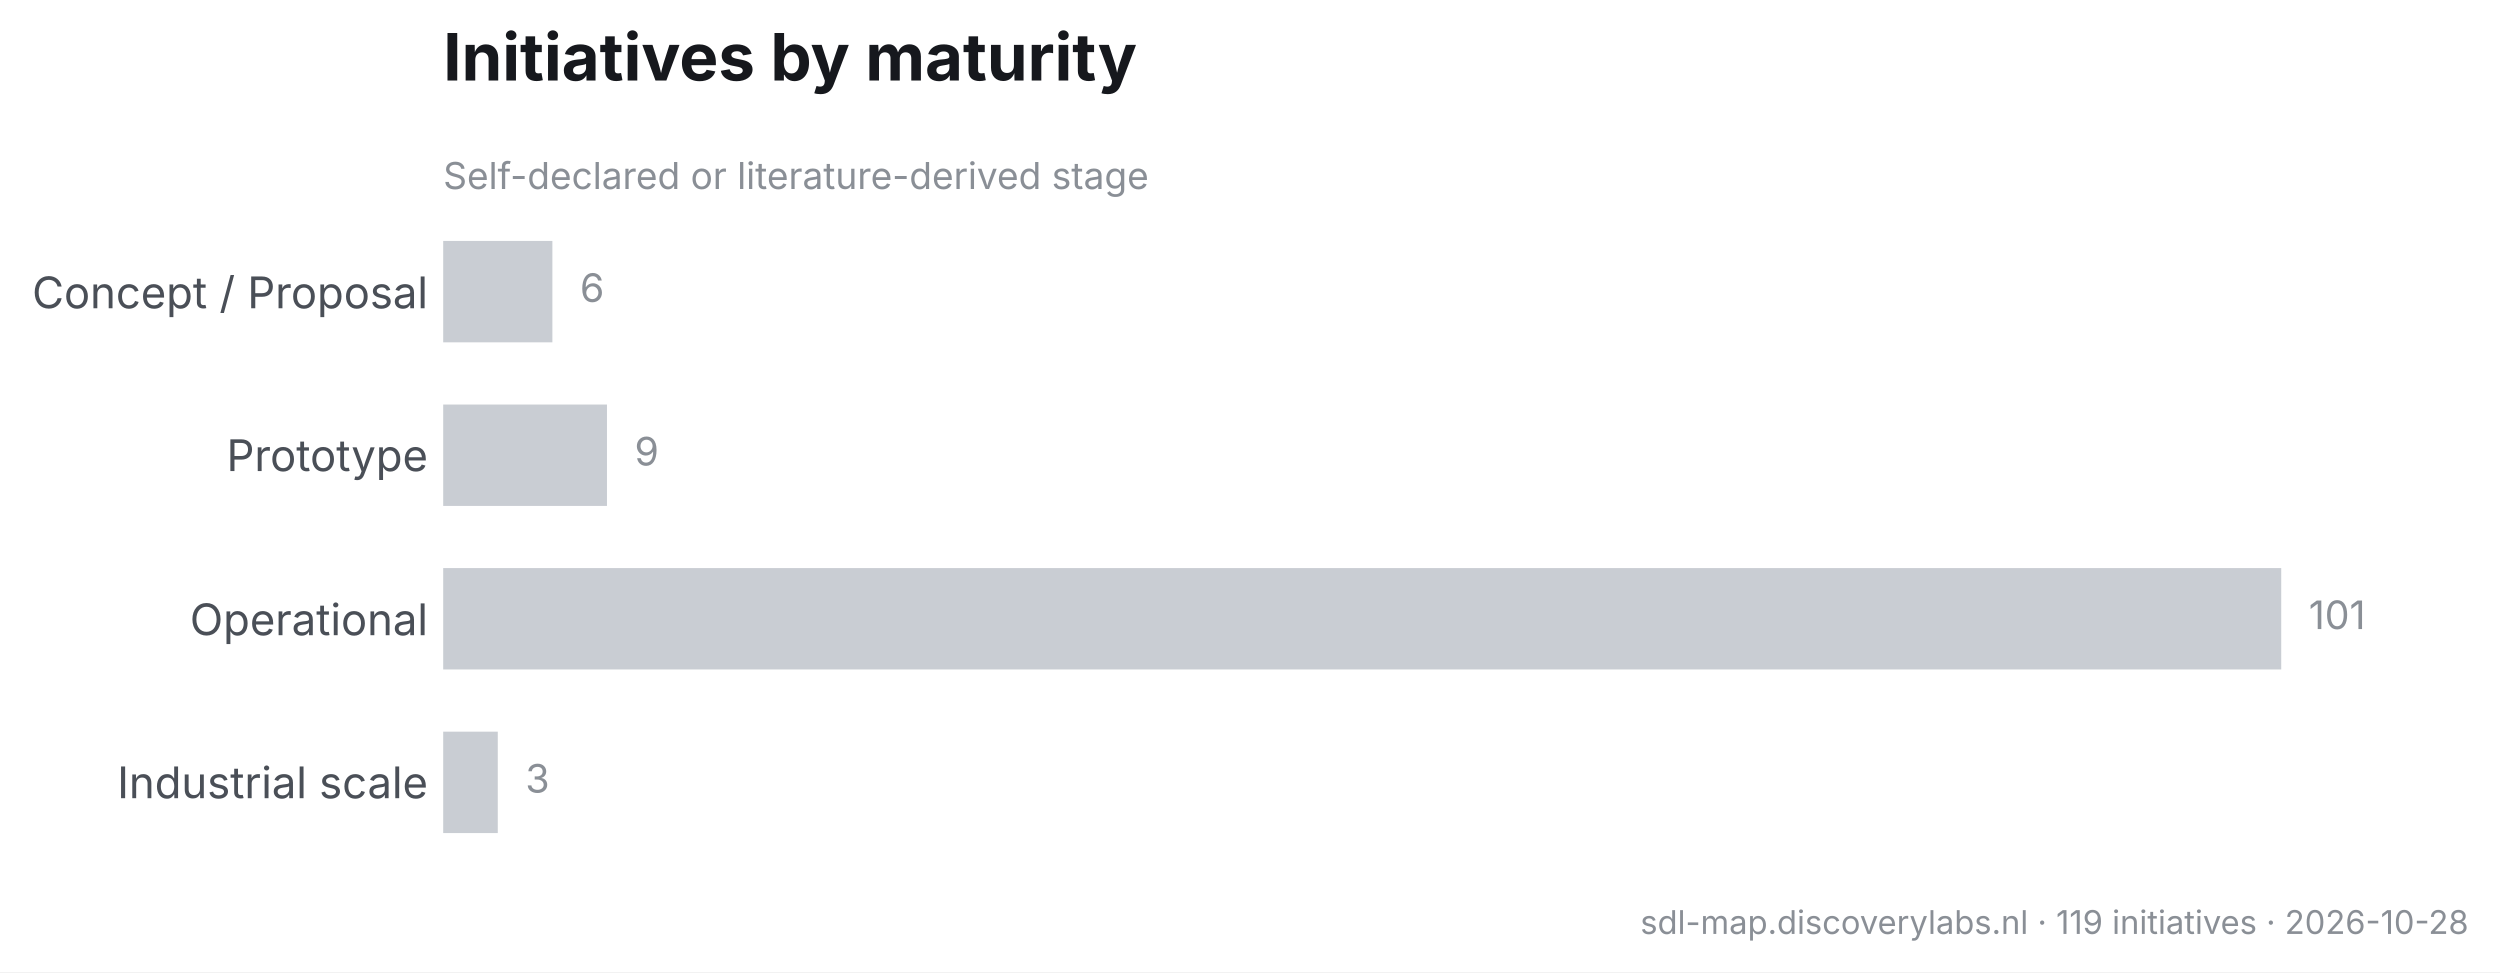
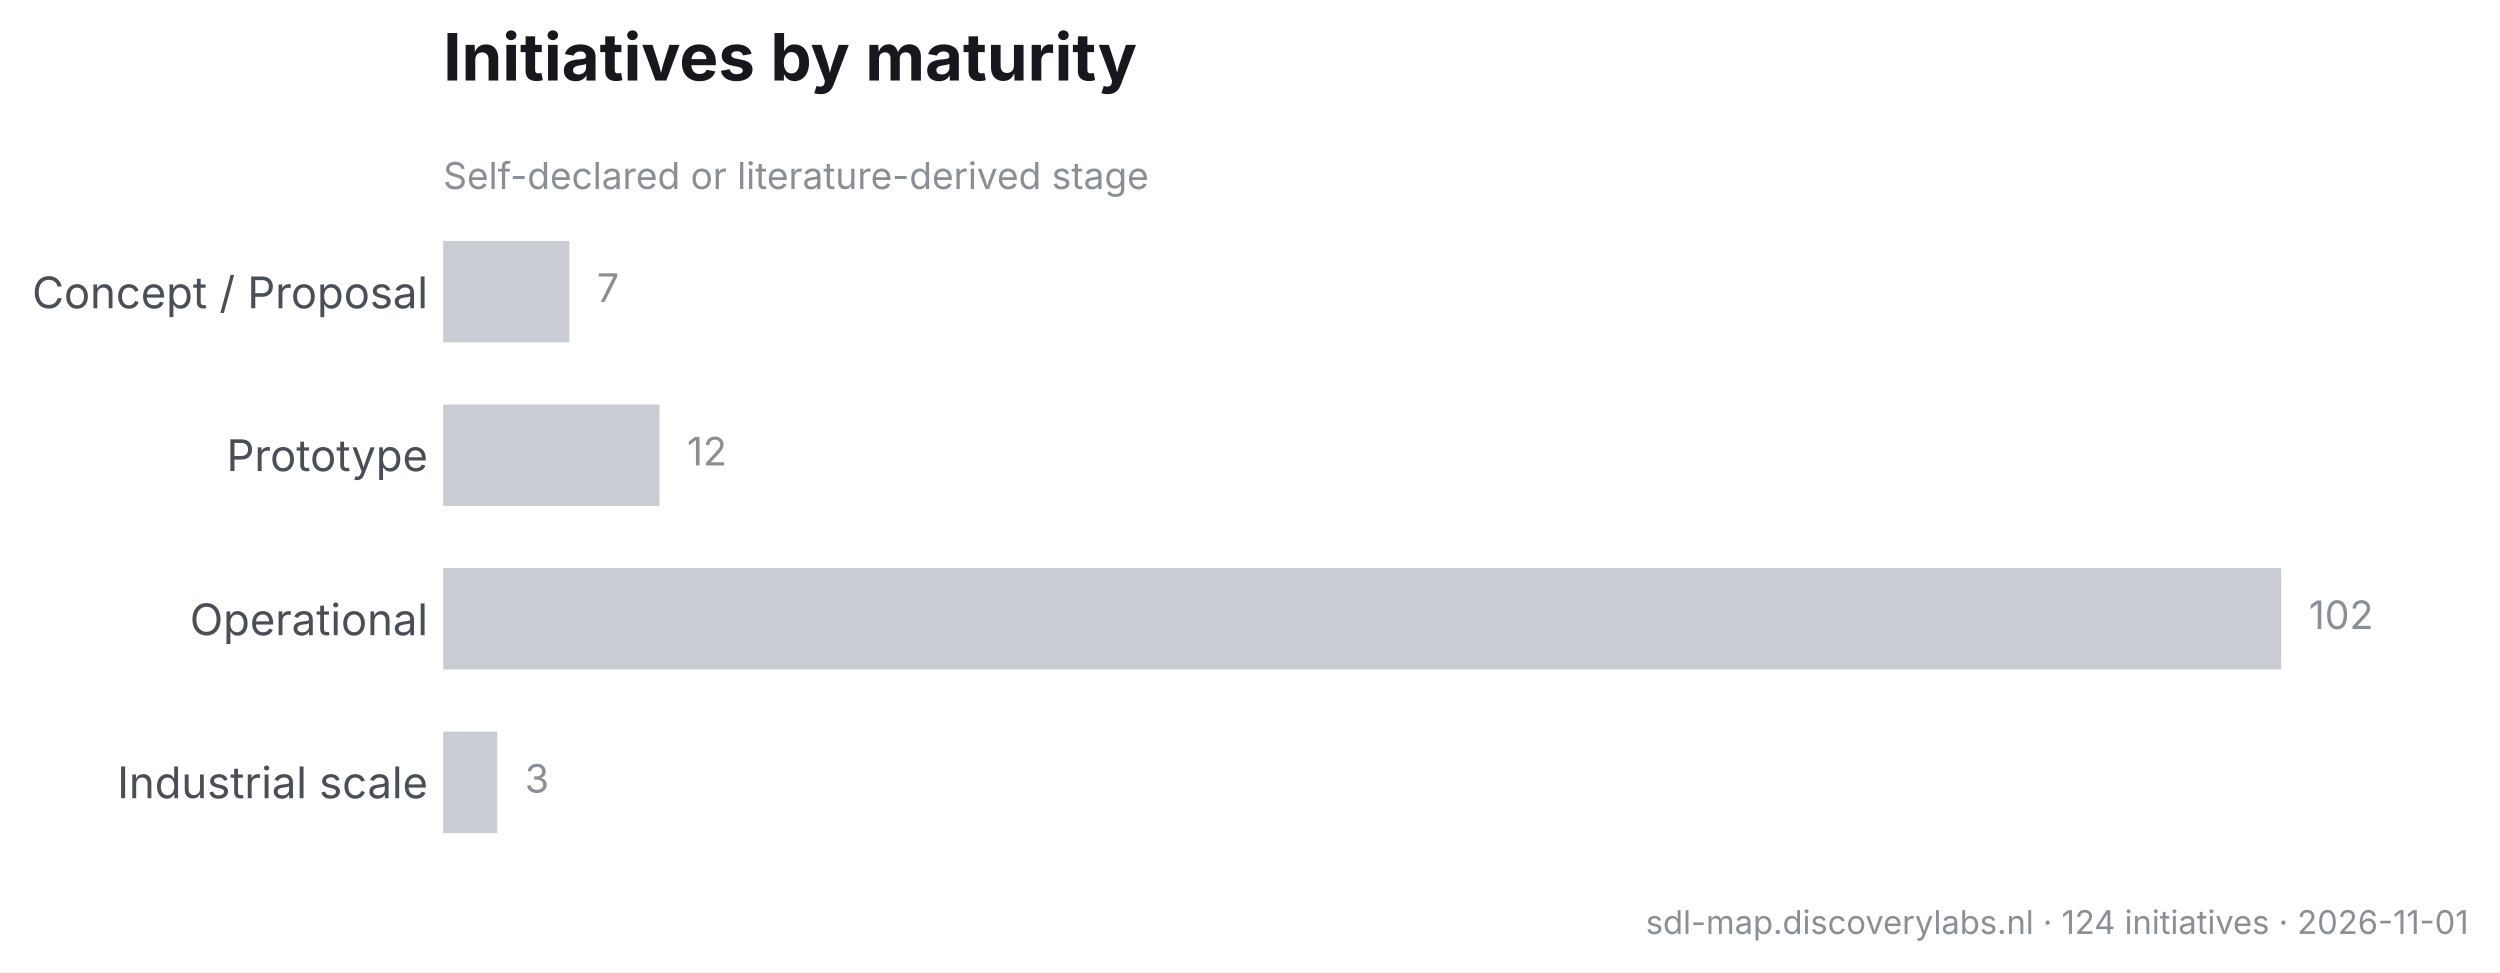
<svg xmlns="http://www.w3.org/2000/svg" width="573.449pt" height="222.984pt" viewBox="0 0 573.449 222.984" version="1.1">
  <defs>
    <style type="text/css">*{stroke-linejoin: round; stroke-linecap: butt}</style>
  </defs>
  <g id="figure_1">
    <g id="patch_1">
      <path d="M 0 222.984  L 573.449 222.984  L 573.449 0  L 0 0  z " style="fill: #ffffff" />
    </g>
    <g id="axes_1">
      <g id="patch_2">
        <path d="M 101.659 197.881  L 561.209 197.881  L 561.209 48.471  L 101.659 48.471  z " style="fill: #ffffff" />
      </g>
      <g id="matplotlib.axis_1" />
      <g id="matplotlib.axis_2">
        <g id="ytick_1">
          <g id="line2d_1" />
          <g id="text_1">
            <text style="font-size: 10px; font-family: 'Inter', 'Helvetica Neue', 'Arial', 'DejaVu Sans', 'Bitstream Vera Sans', 'Computer Modern Sans Serif', 'Lucida Grande', 'Verdana', 'Geneva', 'Lucid', 'Helvetica', 'Avant Garde', sans-serif; text-anchor: end; fill: #4a4f57" x="98.159" y="70.703" transform="rotate(-0 98.15937 70.70262)">Concept / Proposal</text>
          </g>
        </g>
        <g id="ytick_2">
          <g id="line2d_2" />
          <g id="text_2">
            <text style="font-size: 10px; font-family: 'Inter', 'Helvetica Neue', 'Arial', 'DejaVu Sans', 'Bitstream Vera Sans', 'Computer Modern Sans Serif', 'Lucida Grande', 'Verdana', 'Geneva', 'Lucid', 'Helvetica', 'Avant Garde', sans-serif; text-anchor: end; fill: #4a4f57" x="98.159" y="108.053" transform="rotate(-0 98.15937 108.0528)">Prototype</text>
          </g>
        </g>
        <g id="ytick_3">
          <g id="line2d_3" />
          <g id="text_3">
            <text style="font-size: 10px; font-family: 'Inter', 'Helvetica Neue', 'Arial', 'DejaVu Sans', 'Bitstream Vera Sans', 'Computer Modern Sans Serif', 'Lucida Grande', 'Verdana', 'Geneva', 'Lucid', 'Helvetica', 'Avant Garde', sans-serif; text-anchor: end; fill: #4a4f57" x="98.159" y="145.694" transform="rotate(-0 98.15937 145.6935)">Operational</text>
          </g>
        </g>
        <g id="ytick_4">
          <g id="line2d_4" />
          <g id="text_4">
            <text style="font-size: 10px; font-family: 'Inter', 'Helvetica Neue', 'Arial', 'DejaVu Sans', 'Bitstream Vera Sans', 'Computer Modern Sans Serif', 'Lucida Grande', 'Verdana', 'Geneva', 'Lucid', 'Helvetica', 'Avant Garde', sans-serif; text-anchor: end; fill: #4a4f57" x="98.159" y="183.095" transform="rotate(-0 98.15937 183.0953)">Industrial scale</text>
          </g>
        </g>
      </g>
      <g id="patch_3">
-         <path d="M 101.659 55.262  L 126.705 55.262  L 126.705 78.526  L 101.659 78.526  z " clip-path="url(#p81c57e087c)" style="fill: #c9cdd3" />
+         <path d="M 101.659 55.262  L 130.593 55.262  L 130.593 78.526  L 101.659 78.526  z " clip-path="url(#p5f793f7de6)" style="fill: #c9cdd3" />
      </g>
      <g id="patch_4">
-         <path d="M 101.659 92.784  L 139.228 92.784  L 139.228 116.047  L 101.659 116.047  z " clip-path="url(#p81c57e087c)" style="fill: #c9cdd3" />
+         <path d="M 101.659 92.784  L 151.26 92.784  L 151.26 116.047  L 101.659 116.047  z " clip-path="url(#p5f793f7de6)" style="fill: #c9cdd3" />
      </g>
      <g id="patch_5">
-         <path d="M 101.659 130.305  L 523.265 130.305  L 523.265 153.568  L 101.659 153.568  z " clip-path="url(#p81c57e087c)" style="fill: #c9cdd3" />
+         <path d="M 101.659 130.305  L 523.265 130.305  L 523.265 153.568  L 101.659 153.568  z " clip-path="url(#p5f793f7de6)" style="fill: #c9cdd3" />
      </g>
      <g id="patch_6">
-         <path d="M 101.659 167.826  L 114.182 167.826  L 114.182 191.089  L 101.659 191.089  z " clip-path="url(#p81c57e087c)" style="fill: #c9cdd3" />
+         <path d="M 101.659 167.826  L 114.06 167.826  L 114.06 191.089  L 101.659 191.089  z " clip-path="url(#p5f793f7de6)" style="fill: #c9cdd3" />
      </g>
      <g id="text_5">
-         <text style="font-size: 9px; font-family: 'Inter', 'Helvetica Neue', 'Arial', 'DejaVu Sans', 'Bitstream Vera Sans', 'Computer Modern Sans Serif', 'Lucida Grande', 'Verdana', 'Geneva', 'Lucid', 'Helvetica', 'Avant Garde', sans-serif; text-anchor: start; fill: #8a8f96" x="133.029" y="69.249" transform="rotate(-0 133.0293 69.24949)">6</text>
+         <text style="font-size: 9px; font-family: 'Inter', 'Helvetica Neue', 'Arial', 'DejaVu Sans', 'Bitstream Vera Sans', 'Computer Modern Sans Serif', 'Lucida Grande', 'Verdana', 'Geneva', 'Lucid', 'Helvetica', 'Avant Garde', sans-serif; text-anchor: start; fill: #8a8f96" x="136.917" y="69.249" transform="rotate(-0 136.9172 69.24949)">7</text>
      </g>
      <g id="text_6">
-         <text style="font-size: 9px; font-family: 'Inter', 'Helvetica Neue', 'Arial', 'DejaVu Sans', 'Bitstream Vera Sans', 'Computer Modern Sans Serif', 'Lucida Grande', 'Verdana', 'Geneva', 'Lucid', 'Helvetica', 'Avant Garde', sans-serif; text-anchor: start; fill: #8a8f96" x="145.552" y="106.771" transform="rotate(-0 145.5523 106.7707)">9</text>
+         <text style="font-size: 9px; font-family: 'Inter', 'Helvetica Neue', 'Arial', 'DejaVu Sans', 'Bitstream Vera Sans', 'Computer Modern Sans Serif', 'Lucida Grande', 'Verdana', 'Geneva', 'Lucid', 'Helvetica', 'Avant Garde', sans-serif; text-anchor: start; fill: #8a8f96" x="157.584" y="106.771" transform="rotate(-0 157.5841 106.7707)">12</text>
      </g>
      <g id="text_7">
-         <text style="font-size: 9px; font-family: 'Inter', 'Helvetica Neue', 'Arial', 'DejaVu Sans', 'Bitstream Vera Sans', 'Computer Modern Sans Serif', 'Lucida Grande', 'Verdana', 'Geneva', 'Lucid', 'Helvetica', 'Avant Garde', sans-serif; text-anchor: start; fill: #8a8f96" x="529.589" y="144.292" transform="rotate(-0 529.589 144.292)">101</text>
+         <text style="font-size: 9px; font-family: 'Inter', 'Helvetica Neue', 'Arial', 'DejaVu Sans', 'Bitstream Vera Sans', 'Computer Modern Sans Serif', 'Lucida Grande', 'Verdana', 'Geneva', 'Lucid', 'Helvetica', 'Avant Garde', sans-serif; text-anchor: start; fill: #8a8f96" x="529.589" y="144.292" transform="rotate(-0 529.589 144.292)">102</text>
      </g>
      <g id="text_8">
-         <text style="font-size: 9px; font-family: 'Inter', 'Helvetica Neue', 'Arial', 'DejaVu Sans', 'Bitstream Vera Sans', 'Computer Modern Sans Serif', 'Lucida Grande', 'Verdana', 'Geneva', 'Lucid', 'Helvetica', 'Avant Garde', sans-serif; text-anchor: start; fill: #8a8f96" x="120.506" y="181.813" transform="rotate(-0 120.5064 181.8132)">3</text>
+         <text style="font-size: 9px; font-family: 'Inter', 'Helvetica Neue', 'Arial', 'DejaVu Sans', 'Bitstream Vera Sans', 'Computer Modern Sans Serif', 'Lucida Grande', 'Verdana', 'Geneva', 'Lucid', 'Helvetica', 'Avant Garde', sans-serif; text-anchor: start; fill: #8a8f96" x="120.384" y="181.813" transform="rotate(-0 120.3836 181.8132)">3</text>
      </g>
      <g id="text_9">
        <text style="font-size: 8.5px; font-family: 'Inter', 'Helvetica Neue', 'Arial', 'DejaVu Sans', 'Bitstream Vera Sans', 'Computer Modern Sans Serif', 'Lucida Grande', 'Verdana', 'Geneva', 'Lucid', 'Helvetica', 'Avant Garde', sans-serif; text-anchor: start; fill: #8a8f96" x="101.659" y="43.35" transform="rotate(-0 101.6594 43.34994)">Self-declared or literature-derived stage</text>
      </g>
      <g id="text_10">
        <text style="font-weight: 650; font-size: 15px; font-family: 'Inter', 'Helvetica Neue', 'Arial', 'DejaVu Sans', 'Bitstream Vera Sans', 'Computer Modern Sans Serif', 'Lucida Grande', 'Verdana', 'Geneva', 'Lucid', 'Helvetica', 'Avant Garde', sans-serif; text-anchor: start; fill: #16181d" x="101.659" y="18.471" transform="rotate(-0 101.6594 18.47109)">Initiatives by maturity</text>
      </g>
    </g>
    <g id="text_11">
-       <text style="font-size: 7.5px; font-family: 'Inter', 'Helvetica Neue', 'Arial', 'DejaVu Sans', 'Bitstream Vera Sans', 'Computer Modern Sans Serif', 'Lucida Grande', 'Verdana', 'Geneva', 'Lucid', 'Helvetica', 'Avant Garde', sans-serif; text-anchor: end; fill: #8a8f96" x="566.249" y="214.225" transform="rotate(-0 566.2494 214.2247)">sdl-map.discoverylabs.nl · 119 initiatives · 2026-10-28</text>
+       <text style="font-size: 7.5px; font-family: 'Inter', 'Helvetica Neue', 'Arial', 'DejaVu Sans', 'Bitstream Vera Sans', 'Computer Modern Sans Serif', 'Lucida Grande', 'Verdana', 'Geneva', 'Lucid', 'Helvetica', 'Avant Garde', sans-serif; text-anchor: end; fill: #8a8f96" x="566.249" y="214.225" transform="rotate(-0 566.2494 214.2247)">sdl-map.discoverylabs.nl · 124 initiatives · 2026-11-01</text>
    </g>
  </g>
  <defs>
-     <clipPath id="p81c57e087c">
+     <clipPath id="p5f793f7de6">
      <rect x="101.659" y="48.471" width="459.55" height="149.41" />
    </clipPath>
  </defs>
</svg>
